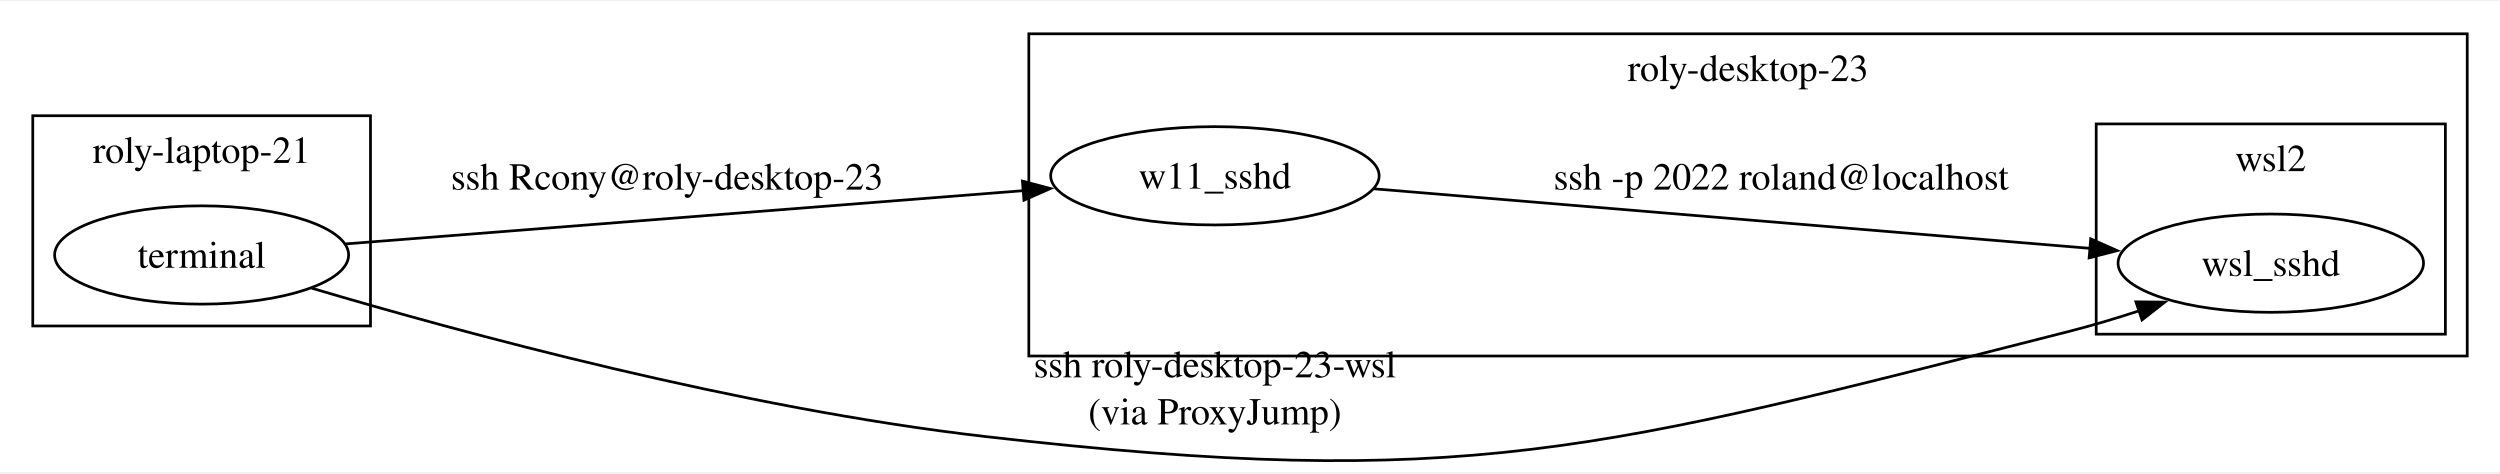
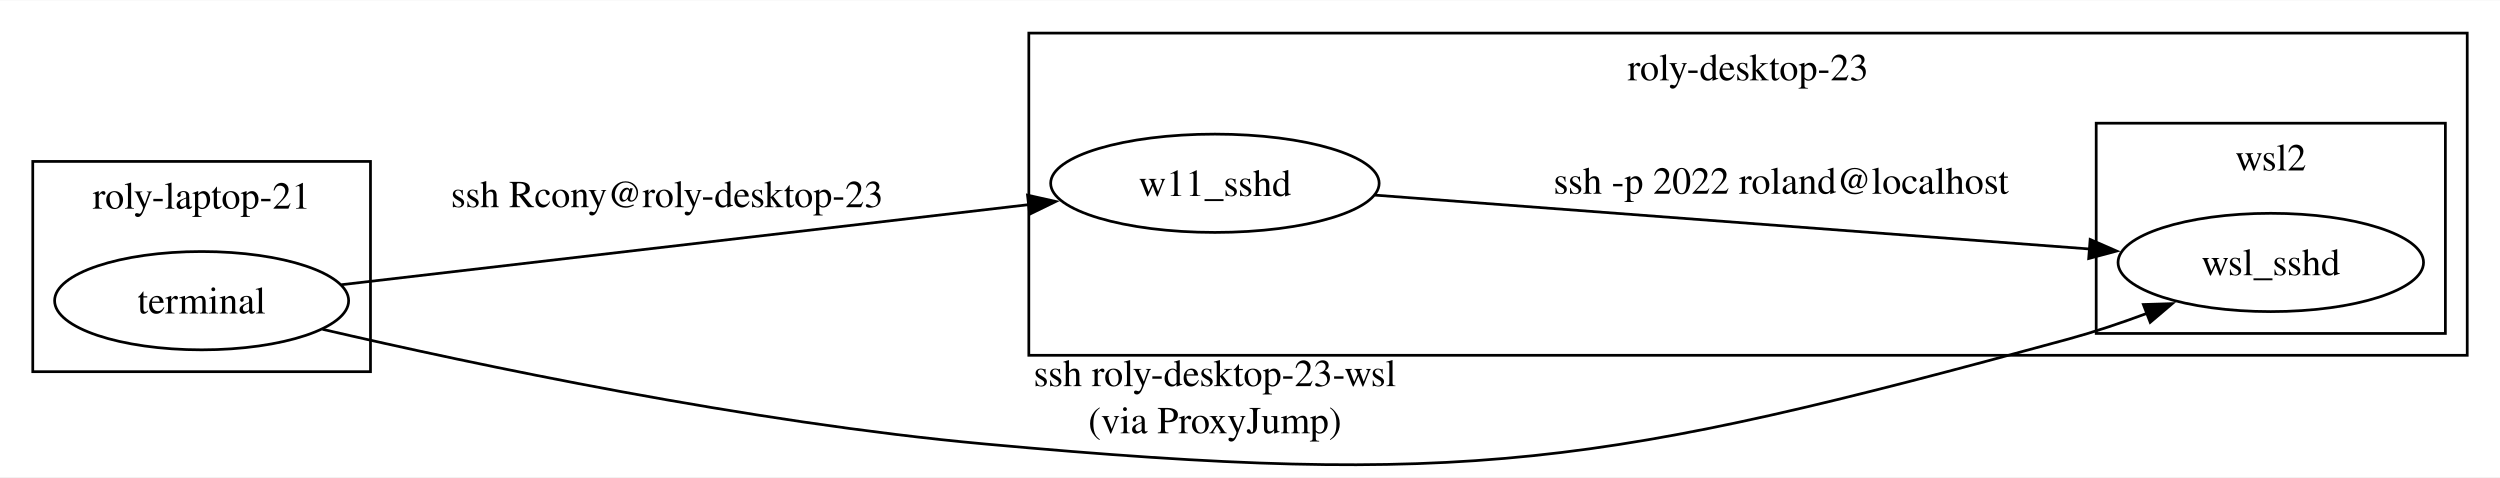
- <svg xmlns="http://www.w3.org/2000/svg" xmlns:xlink="http://www.w3.org/1999/xlink" width="576pt" height="109pt" viewBox="0.00 0.00 576.00 108.52">
-   <g id="graph0" class="graph" transform="scale(0.629121 0.629121) rotate(0) translate(4 168.5)">
-     <polygon fill="white" stroke="none" points="-4,4 -4,-168.5 911.56,-168.5 911.56,4 -4,4" />
+ <svg xmlns="http://www.w3.org/2000/svg" xmlns:xlink="http://www.w3.org/1999/xlink" width="576pt" height="110pt" viewBox="0.00 0.00 576.00 109.85">
+   <g id="graph0" class="graph" transform="scale(0.629121 0.629121) rotate(0) translate(4 170.61)">
+     <polygon fill="white" stroke="none" points="-4,4 -4,-170.61 911.56,-170.61 911.56,4 -4,4" />
    <g id="clust1" class="cluster">
-       <polygon fill="none" stroke="black" points="8,-49.5 8,-126.5 131.68,-126.5 131.68,-49.5 8,-49.5" />
-       <text text-anchor="middle" x="69.84" y="-109.2" font-family="Times,serif" font-size="14.00">roly-laptop-21</text>
+       <polygon fill="none" stroke="black" points="8,-34.61 8,-111.61 131.68,-111.61 131.68,-34.61 8,-34.61" />
+       <text text-anchor="middle" x="69.84" y="-94.31" font-family="Times,serif" font-size="14.00">roly-laptop-21</text>
    </g>
    <g id="clust2" class="cluster">
-       <polygon fill="none" stroke="black" points="372.78,-38.5 372.78,-156.5 899.56,-156.5 899.56,-38.5 372.78,-38.5" />
-       <text text-anchor="middle" x="636.17" y="-139.2" font-family="Times,serif" font-size="14.00">roly-desktop-23</text>
+       <polygon fill="none" stroke="black" points="372.78,-40.61 372.78,-158.61 899.56,-158.61 899.56,-40.61 372.78,-40.61" />
+       <text text-anchor="middle" x="636.17" y="-141.31" font-family="Times,serif" font-size="14.00">roly-desktop-23</text>
    </g>
    <g id="clust3" class="cluster">
-       <polygon fill="none" stroke="black" points="763.68,-46.5 763.68,-123.5 891.56,-123.5 891.56,-46.5 763.68,-46.5" />
-       <text text-anchor="middle" x="827.62" y="-106.2" font-family="Times,serif" font-size="14.00">wsl2</text>
+       <polygon fill="none" stroke="black" points="763.68,-48.61 763.68,-125.61 891.56,-125.61 891.56,-48.61 763.68,-48.61" />
+       <text text-anchor="middle" x="827.62" y="-108.31" font-family="Times,serif" font-size="14.00">wsl2</text>
    </g>
    <g id="node1" class="node">
-       <ellipse fill="none" stroke="black" cx="69.84" cy="-75.5" rx="53.84" ry="18" />
-       <text text-anchor="middle" x="69.84" y="-70.82" font-family="Times,serif" font-size="14.00">terminal</text>
+       <ellipse fill="none" stroke="black" cx="69.84" cy="-60.61" rx="53.84" ry="18" />
+       <text text-anchor="middle" x="69.84" y="-55.94" font-family="Times,serif" font-size="14.00">terminal</text>
    </g>
    <g id="node2" class="node">
-       <ellipse fill="none" stroke="black" cx="440.93" cy="-104.5" rx="60.15" ry="18" />
-       <text text-anchor="middle" x="440.93" y="-99.82" font-family="Times,serif" font-size="14.00">w11_sshd</text>
+       <ellipse fill="none" stroke="black" cx="440.93" cy="-103.61" rx="60.15" ry="18" />
+       <text text-anchor="middle" x="440.93" y="-98.94" font-family="Times,serif" font-size="14.00">w11_sshd</text>
    </g>
    <g id="edge1" class="edge">
-       <path fill="none" stroke="black" d="M122.55,-79.56C187.42,-84.66 298.89,-93.42 370.98,-99.08" />
-       <polygon fill="black" stroke="black" points="370.44,-102.55 380.68,-99.84 370.99,-95.57 370.44,-102.55" />
-       <text text-anchor="middle" x="240.3" y="-99.45" font-family="Times,serif" font-size="14.00">ssh Rcony@roly-desktop-23</text>
+       <path fill="none" stroke="black" d="M121,-66.46C186.2,-74.05 300.28,-87.34 372.87,-95.8" />
+       <polygon fill="black" stroke="black" points="372.3,-99.26 382.64,-96.94 373.11,-92.3 372.3,-99.26" />
+       <text text-anchor="middle" x="240.3" y="-94.86" font-family="Times,serif" font-size="14.00">ssh Rcony@roly-desktop-23</text>
    </g>
    <g id="node3" class="node">
      <g id="a_node3">
        <a xlink:title="listens on port 2022 to avoid collision with windows sshd">
-           <ellipse fill="none" stroke="black" cx="827.62" cy="-72.5" rx="55.94" ry="18" />
-           <text text-anchor="middle" x="827.62" y="-67.82" font-family="Times,serif" font-size="14.00">wsl_sshd</text>
+           <ellipse fill="none" stroke="black" cx="827.62" cy="-74.61" rx="55.94" ry="18" />
+           <text text-anchor="middle" x="827.62" y="-69.94" font-family="Times,serif" font-size="14.00">wsl_sshd</text>
        </a>
      </g>
    </g>
    <g id="edge3" class="edge">
-       <path fill="none" stroke="black" d="M110.14,-63.35C164.82,-47.13 267.26,-19.28 356.93,-9 532.93,11.19 581.96,-3.93 753.68,-47.5 762.07,-49.63 770.87,-52.27 779.35,-55.04" />
-       <polygon fill="black" stroke="black" points="778.21,-58.35 788.81,-58.24 780.45,-51.72 778.21,-58.35" />
-       <text text-anchor="middle" x="440.93" y="-30.7" font-family="Times,serif" font-size="14.00">ssh roly-desktop-23-wsl</text>
-       <text text-anchor="middle" x="440.93" y="-13.45" font-family="Times,serif" font-size="14.00">(via ProxyJump)</text>
+       <path fill="none" stroke="black" d="M114.12,-50.13C169.86,-37.22 269.93,-16.03 356.93,-8.11 533.36,7.94 582.78,0.07 753.68,-46.61 763.08,-49.18 772.96,-52.51 782.29,-55.98" />
+       <polygon fill="black" stroke="black" points="780.95,-59.21 791.54,-59.53 783.46,-52.68 780.95,-59.21" />
+       <text text-anchor="middle" x="440.93" y="-29.31" font-family="Times,serif" font-size="14.00">ssh roly-desktop-23-wsl</text>
+       <text text-anchor="middle" x="440.93" y="-12.06" font-family="Times,serif" font-size="14.00">(via ProxyJump)</text>
    </g>
    <g id="edge2" class="edge">
-       <path fill="none" stroke="black" d="M499.1,-99.74C569.24,-93.91 687.85,-84.04 761.45,-77.92" />
-       <polygon fill="black" stroke="black" points="761.67,-81.41 771.35,-77.1 761.09,-74.44 761.67,-81.41" />
-       <text text-anchor="middle" x="648.3" y="-99.45" font-family="Times,serif" font-size="14.00">ssh -p 2022 roland@localhost</text>
+       <path fill="none" stroke="black" d="M499.52,-99.27C569.65,-93.98 687.82,-85.08 761.28,-79.54" />
+       <polygon fill="black" stroke="black" points="761.46,-83.03 771.17,-78.79 760.93,-76.05 761.46,-83.03" />
+       <text text-anchor="middle" x="648.3" y="-99.78" font-family="Times,serif" font-size="14.00">ssh -p 2022 roland@localhost</text>
    </g>
  </g>
</svg>
